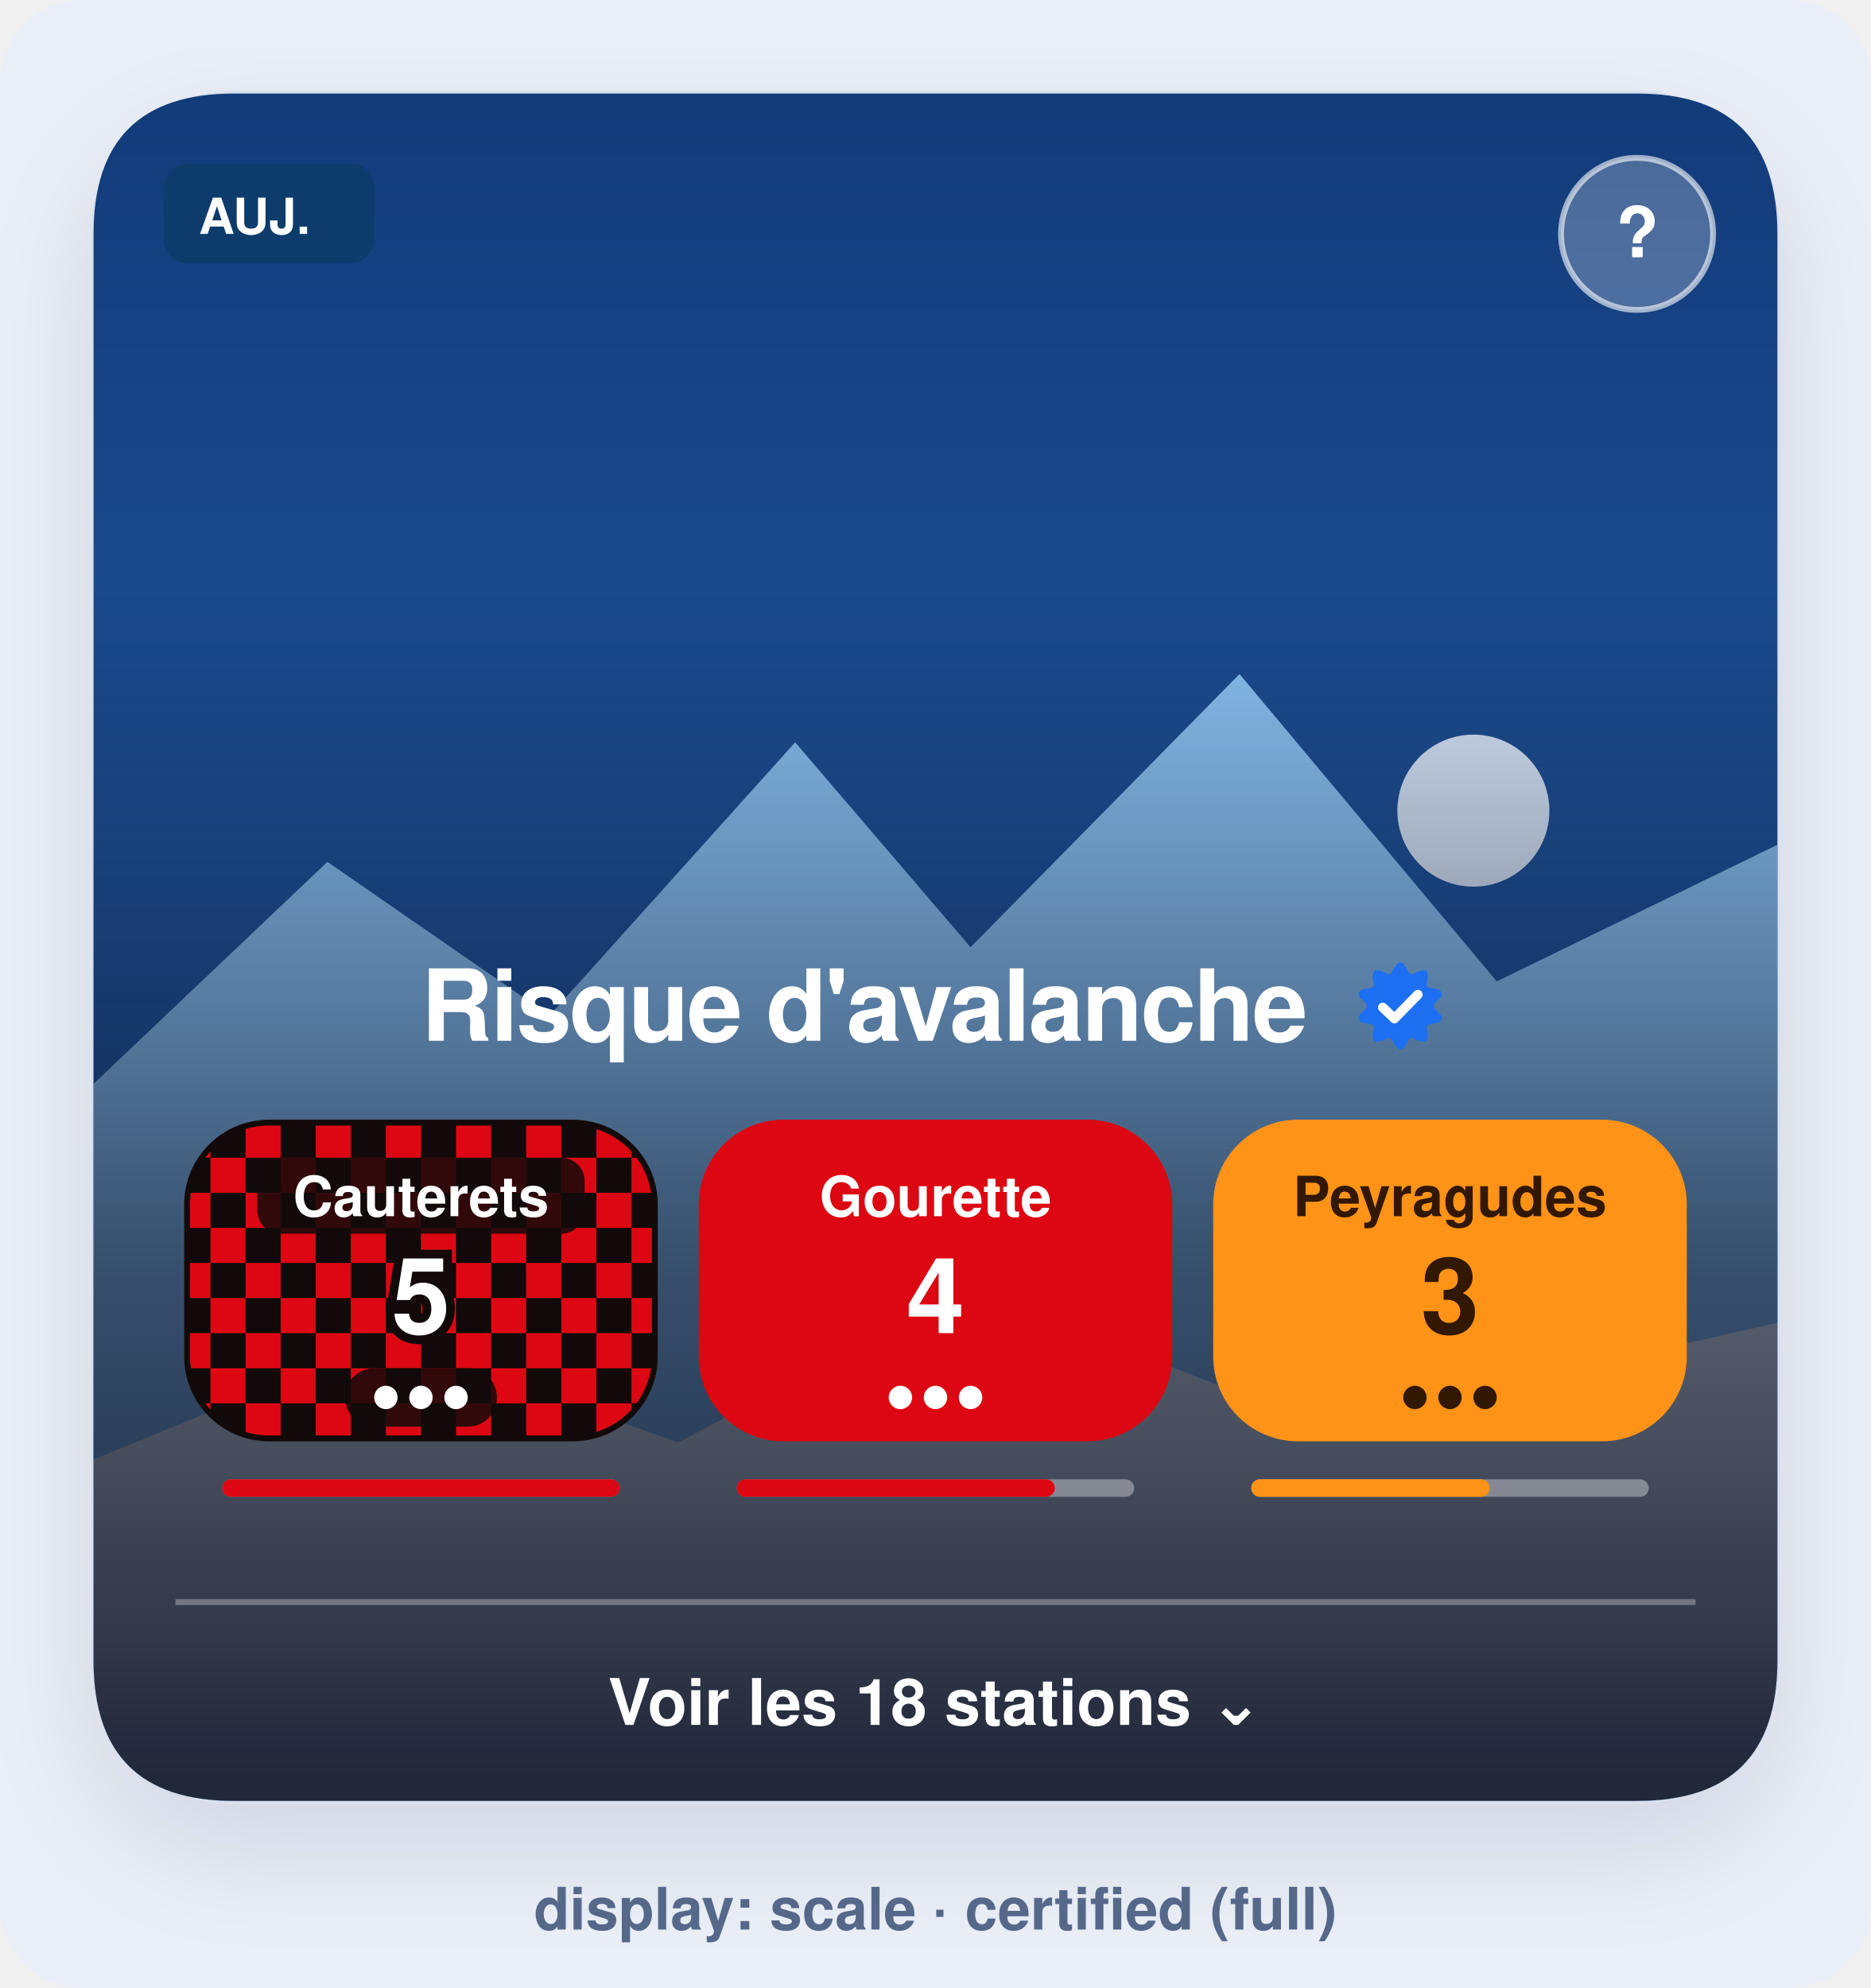
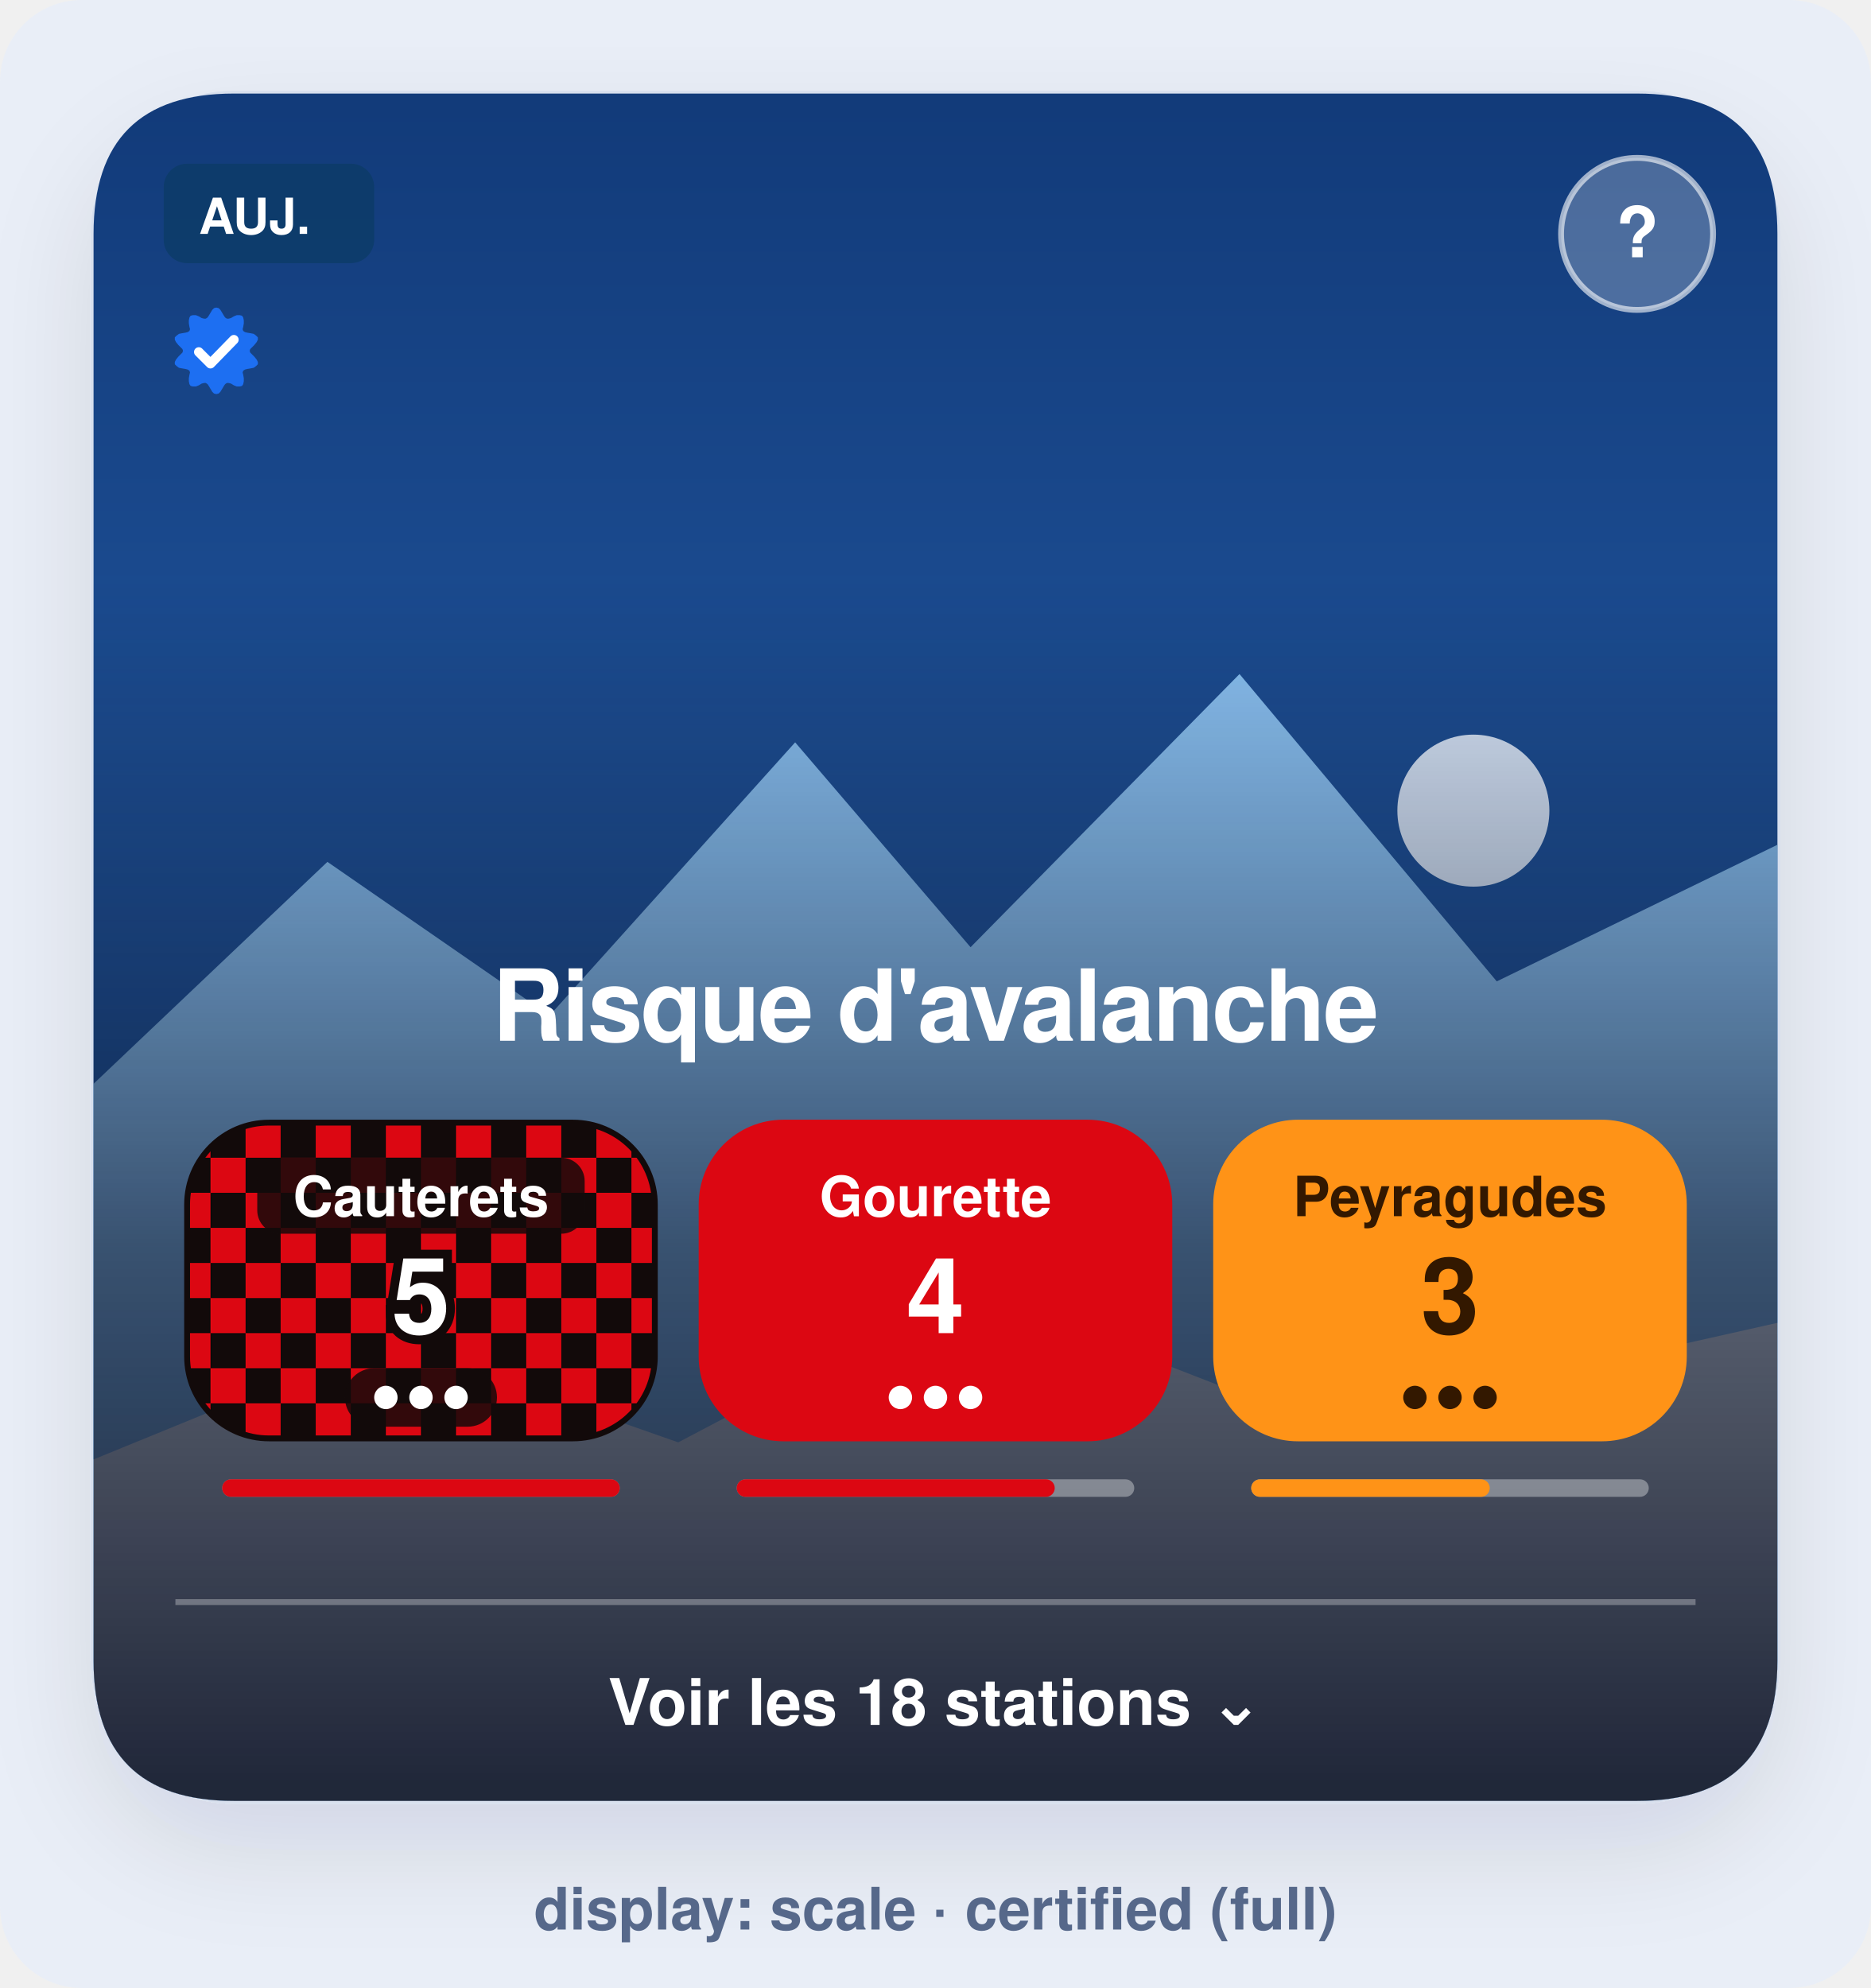
<svg xmlns="http://www.w3.org/2000/svg" width="320" height="340" viewBox="0 0 320 340" role="img" aria-label="display: scale · certified (full)">
  <rect width="320" height="340" rx="14" fill="#e9eef7" />
  <defs>
    <filter id="sh" x="-20%" y="-20%" width="140%" height="150%">
      <feDropShadow dx="0" dy="8" stdDeviation="9" flood-color="#0f172a" flood-opacity=".10" />
    </filter>
  </defs>
  <rect x="16" y="16" width="288" height="292" rx="24" fill="#fbfcfe" stroke="#d8e0ee" filter="url(#sh)" />
  <path d="M40,17 H280" stroke="#ffffff" stroke-width="1.5" />
  <defs>
    <clipPath id="c1">
      <path d="M40,16 H280 Q304,16 304,40 V284 Q304,308 280,308 H40 Q16,308 16,284 V40 Q16,16 40,16 Z" />
    </clipPath>
  </defs>
  <defs>
    <linearGradient id="s2" x1="0" y1="0" x2="0" y2="1">
      <stop offset="0" stop-color="#123b7a" />
      <stop offset="1" stop-color="#2f6fc0" />
    </linearGradient>
  </defs>
  <g clip-path="url(#c1)">
    <rect x="16" y="16" width="288" height="292" fill="url(#s2)" />
    <circle cx="252" cy="138.64" r="13" fill="#dbe9fb" />
    <path d="M16,185.36 L56,147.4 L94,173.68 L136,126.96 L166,162 L212,115.28 L256,167.84 L304,144.48 V308 H16 Z" fill="#8cc4f5" />
    <path d="M16,249.6 L66,229.16 L116,246.68 L166,220.4 L226,243.76 L304,226.24 V308 H16 Z" fill="#eaf3fd" />
  </g>
  <defs>
    <linearGradient id="c1g" x1="0" y1="0" x2="0" y2="1">
      <stop offset=".28" stop-color="#050b1e" stop-opacity="0" />
      <stop offset=".68" stop-color="#050b1e" stop-opacity=".62" />
      <stop offset="1" stop-color="#050b1e" stop-opacity=".88" />
    </linearGradient>
  </defs>
  <path d="M40,16 H280 Q304,16 304,40 V284 Q304,308 280,308 H40 Q16,308 16,284 V40 Q16,16 40,16 Z" fill="url(#c1g)" />
  <circle cx="280" cy="40" r="13" fill="rgba(255,255,255,.24)" stroke="rgba(255,255,255,.6)" />
  <text x="280" y="44" font-family="Sora, 'Segoe UI', Helvetica, Arial, sans-serif" font-size="12" font-weight="700" fill="#fff" text-anchor="middle">?</text>
  <g>
    <rect x="28" y="28" width="36" height="17" rx="4" fill="#0b3b66" opacity="0.8" />
    <text x="34" y="40" font-family="Sora, 'Segoe UI', Helvetica, Arial, sans-serif" font-size="8.5" font-weight="800" fill="#fff" text-anchor="start">AUJ.</text>
  </g>
-   <text x="72" y="178" font-family="Sora, 'Segoe UI', Helvetica, Arial, sans-serif" font-size="17" font-weight="700" letter-spacing="-0.34" fill="#fff" text-anchor="start">Risque d'avalanche</text>
-   <path d="M239.5 164.6L239.9 164.7L240.2 165.1L240.5 165.5L240.8 166.0L241.0 166.4L241.3 166.6L241.6 166.6L242.0 166.4L242.5 166.2L243.0 166.0L243.5 165.9L243.9 166.0L244.1 166.4L244.2 166.8L244.2 167.4L244.1 167.9L244.0 168.4L244.1 168.7L244.4 168.9L244.8 169.0L245.4 169.1L245.9 169.2L246.3 169.4L246.6 169.8L246.6 170.2L246.4 170.6L246.0 171.0L245.6 171.4L245.3 171.7L245.2 172.1L245.3 172.4L245.6 172.7L246.0 173.1L246.4 173.5L246.6 173.9L246.6 174.3L246.3 174.7L245.9 174.9L245.4 175.0L244.8 175.1L244.4 175.2L244.1 175.4L244.0 175.7L244.1 176.2L244.2 176.7L244.2 177.3L244.1 177.7L243.9 178.1L243.5 178.2L243.0 178.1L242.5 177.9L242.0 177.7L241.6 177.5L241.3 177.5L241.0 177.7L240.8 178.1L240.5 178.6L240.2 179.0L239.9 179.4L239.5 179.5L239.1 179.4L238.8 179.0L238.5 178.6L238.2 178.1L238.0 177.7L237.7 177.5L237.4 177.5L237.0 177.7L236.5 177.9L236.0 178.1L235.5 178.2L235.1 178.1L234.9 177.7L234.8 177.3L234.8 176.7L234.9 176.2L235.0 175.7L234.9 175.4L234.6 175.2L234.2 175.1L233.6 175.0L233.1 174.9L232.7 174.7L232.4 174.3L232.4 173.9L232.6 173.5L233.0 173.1L233.4 172.7L233.7 172.4L233.8 172.1L233.7 171.7L233.4 171.4L233.0 171.0L232.6 170.6L232.4 170.2L232.4 169.8L232.7 169.4L233.1 169.2L233.6 169.1L234.2 169.0L234.6 168.9L234.9 168.7L235.0 168.4L234.9 167.9L234.8 167.4L234.8 166.8L234.9 166.4L235.1 166.0L235.5 165.9L236.0 166.0L236.5 166.2L237.0 166.4L237.4 166.6L237.7 166.6L238.0 166.4L238.2 166.0L238.5 165.5L238.8 165.1L239.1 164.7Z" fill="#1d6ff2" />
-   <path d="M236.5 172.3 L238.5 174.2 L242.5 170.1" fill="none" stroke="#fff" stroke-width="1.63" stroke-linecap="round" stroke-linejoin="round" />
+   <path d="M37.0 52.6L37.4 52.7L37.7 53.0L38.0 53.5L38.3 54.0L38.5 54.3L38.8 54.5L39.1 54.5L39.5 54.4L40.0 54.1L40.5 53.9L41.0 53.9L41.4 54.0L41.6 54.3L41.7 54.8L41.7 55.3L41.6 55.9L41.5 56.3L41.6 56.6L41.9 56.8L42.3 56.9L42.9 57.0L43.4 57.1L43.8 57.4L44.1 57.7L44.1 58.1L43.9 58.5L43.5 59.0L43.1 59.4L42.8 59.7L42.7 60.0L42.8 60.3L43.1 60.6L43.5 61.0L43.9 61.5L44.1 61.9L44.1 62.3L43.8 62.6L43.4 62.9L42.9 63.0L42.3 63.1L41.9 63.2L41.6 63.4L41.5 63.7L41.6 64.1L41.7 64.7L41.7 65.2L41.6 65.7L41.4 66.0L41.0 66.1L40.5 66.1L40.0 65.9L39.5 65.6L39.1 65.5L38.8 65.5L38.5 65.7L38.3 66.0L38.0 66.5L37.7 67.0L37.4 67.3L37.0 67.4L36.6 67.3L36.3 67.0L36.0 66.5L35.7 66.0L35.5 65.7L35.2 65.5L34.9 65.5L34.5 65.6L34.0 65.9L33.5 66.1L33.0 66.1L32.6 66.0L32.4 65.7L32.3 65.2L32.3 64.7L32.4 64.1L32.5 63.7L32.4 63.4L32.1 63.2L31.7 63.1L31.1 63.0L30.6 62.9L30.2 62.6L29.9 62.3L29.9 61.9L30.1 61.5L30.5 61.0L30.9 60.6L31.2 60.3L31.3 60.0L31.2 59.7L30.9 59.4L30.5 59.0L30.1 58.5L29.9 58.1L29.9 57.7L30.2 57.4L30.6 57.1L31.1 57.0L31.7 56.9L32.1 56.8L32.4 56.6L32.5 56.3L32.4 55.9L32.3 55.3L32.3 54.8L32.4 54.3L32.6 54.0L33.0 53.9L33.5 53.9L34.0 54.1L34.5 54.4L34.9 54.5L35.2 54.5L35.5 54.3L35.7 54.0L36.0 53.5L36.3 53.0L36.6 52.7Z" fill="#1d6ff2" />
+   <path d="M34.0 60.2 L36.0 62.2 L40.0 58.1" fill="none" stroke="#fff" stroke-width="1.63" stroke-linecap="round" stroke-linejoin="round" />
+   <text x="160" y="178" font-family="Sora, 'Segoe UI', Helvetica, Arial, sans-serif" font-size="17" font-weight="700" letter-spacing="-0.34" fill="#fff" text-anchor="middle">Risque d'avalanche</text>
  <defs>
    <pattern id="k3" width="12" height="12" patternUnits="userSpaceOnUse">
      <rect width="12" height="12" fill="#dc0712" />
      <rect width="6" height="6" fill="#120a0a" />
      <rect x="6" y="6" width="6" height="6" fill="#120a0a" />
    </pattern>
  </defs>
  <rect x="32" y="192" width="80" height="54" rx="14" fill="url(#k3)" stroke="#120a0a" />
  <rect x="44" y="198" width="56" height="13" rx="4" fill="#120a0a" opacity=".84" />
  <rect x="59" y="234" width="26" height="10" rx="5" fill="#120a0a" opacity=".84" />
  <text x="72" y="208" font-family="Sora, 'Segoe UI', Helvetica, Arial, sans-serif" font-size="9.5" font-weight="600" fill="#ffffff" text-anchor="middle">Cauterets</text>
  <text x="72" y="228" font-family="Sora, 'Segoe UI', Helvetica, Arial, sans-serif" font-size="18" font-weight="700" fill="#ffffff" text-anchor="middle" stroke="#120a0a" stroke-width="3" paint-order="stroke">5</text>
  <circle cx="66" cy="239" r="2" fill="#ffffff" />
  <circle cx="72" cy="239" r="2" fill="#ffffff" />
  <circle cx="78" cy="239" r="2" fill="#ffffff" />
  <rect x="38" y="253" width="68" height="3" rx="1.5" fill="rgba(255,255,255,.35)" />
  <rect x="38" y="253" width="68" height="3" rx="1.5" fill="#dc0712" />
  <rect x="120" y="192" width="80" height="54" rx="14" fill="#dc0712" stroke="#dc0712" />
  <text x="160" y="208" font-family="Sora, 'Segoe UI', Helvetica, Arial, sans-serif" font-size="9.5" font-weight="600" fill="#ffffff" text-anchor="middle">Gourette</text>
  <text x="160" y="228" font-family="Sora, 'Segoe UI', Helvetica, Arial, sans-serif" font-size="18" font-weight="700" fill="#ffffff" text-anchor="middle">4</text>
  <circle cx="154" cy="239" r="2" fill="#ffffff" />
  <circle cx="160" cy="239" r="2" fill="#ffffff" />
  <circle cx="166" cy="239" r="2" fill="#ffffff" />
  <rect x="126" y="253" width="68" height="3" rx="1.5" fill="rgba(255,255,255,.35)" />
  <rect x="126" y="253" width="54.4" height="3" rx="1.5" fill="#dc0712" />
  <rect x="208" y="192" width="80" height="54" rx="14" fill="#ff9317" stroke="#ff9317" />
  <text x="248" y="208" font-family="Sora, 'Segoe UI', Helvetica, Arial, sans-serif" font-size="9.5" font-weight="600" fill="#331800" text-anchor="middle">Peyragudes</text>
  <text x="248" y="228" font-family="Sora, 'Segoe UI', Helvetica, Arial, sans-serif" font-size="18" font-weight="700" fill="#331800" text-anchor="middle">3</text>
  <circle cx="242" cy="239" r="2" fill="#331800" />
  <circle cx="248" cy="239" r="2" fill="#331800" />
  <circle cx="254" cy="239" r="2" fill="#331800" />
  <rect x="214" y="253" width="68" height="3" rx="1.5" fill="rgba(255,255,255,.35)" />
  <rect x="214" y="253" width="40.8" height="3" rx="1.5" fill="#ff9317" />
  <line x1="30" y1="274" x2="290" y2="274" stroke="rgba(255,255,255,.3)" />
  <text x="160" y="295" font-family="Sora, 'Segoe UI', Helvetica, Arial, sans-serif" font-size="11" font-weight="700" fill="#fff" text-anchor="middle">Voir les 18 stations  ⌄</text>
  <text x="160" y="330" font-family="Sora, 'Segoe UI', Helvetica, Arial, sans-serif" font-size="10" font-weight="600" fill="#56688a" text-anchor="middle">display: scale · certified (full)</text>
</svg>
